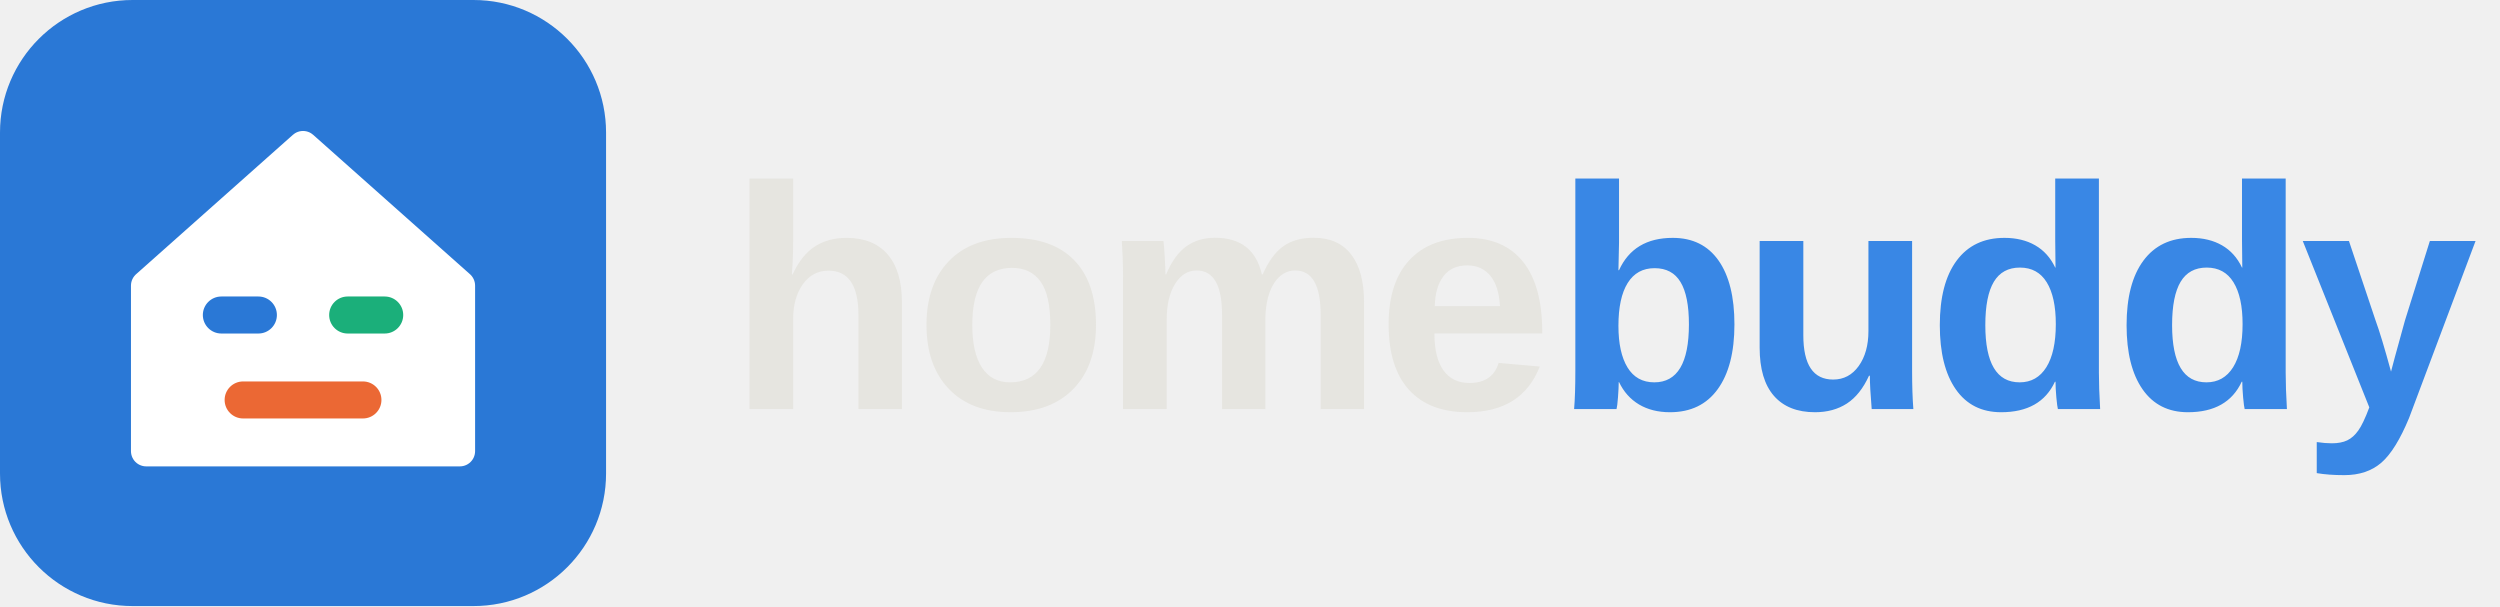
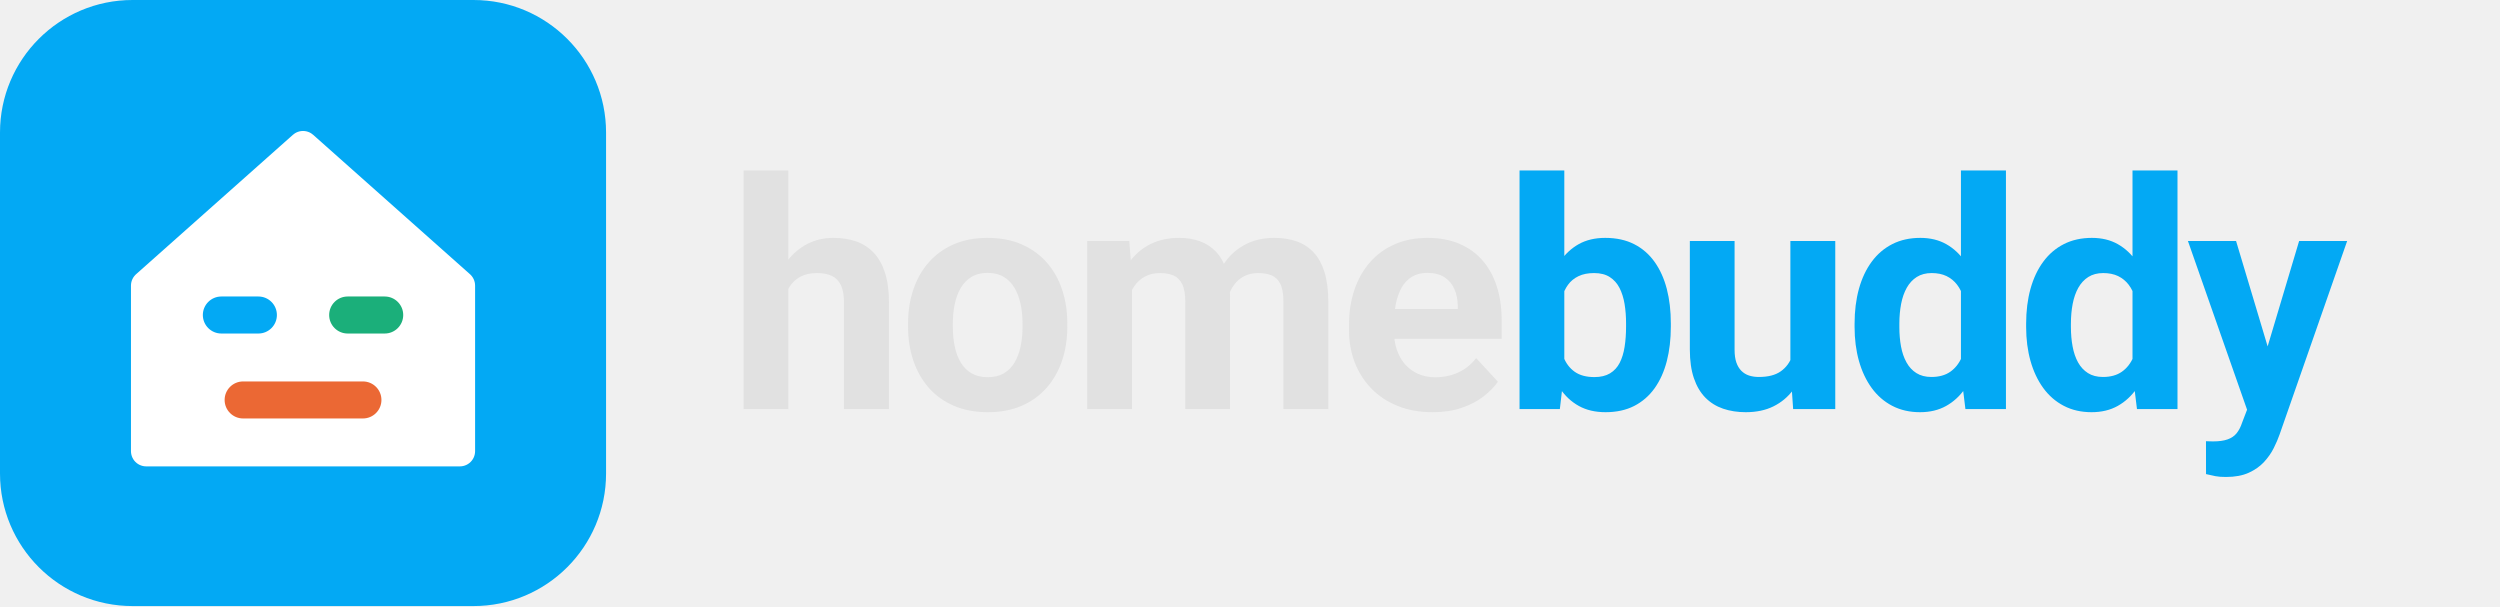
<svg xmlns="http://www.w3.org/2000/svg" viewBox="0 0 660 160" width="660" height="160">
  <svg viewBox="0 0 512 512" width="160" height="160">
-     <rect width="512" height="512" rx="112" fill="#2a78d6" />
+     <rect width="512" height="512" rx="112" fill="#03a9f4" />
    <g transform="translate(256 256) scale(0.92) translate(-256 -256)">
      <path d="M256 112 L400 240 V392 H112 V240 Z" fill="#fff" stroke="#fff" stroke-width="28" stroke-linejoin="round" />
-       <rect x="164" y="250" width="68" height="34" rx="17" fill="#2a78d6" />
+       <rect x="164" y="250" width="68" height="34" rx="17" fill="#03a9f4" />
      <rect x="280" y="250" width="68" height="34" rx="17" fill="#1baf7a" />
      <rect x="184" y="328" width="144" height="34" rx="17" fill="#eb6834" />
    </g>
  </svg>
-   <text x="192" y="108" font-family="'Segoe UI', system-ui, -apple-system, 'Helvetica Neue', Arial, sans-serif" font-size="84" font-weight="700" letter-spacing="-2" fill="#e6e5e0">home<tspan fill="#3987e5">buddy</tspan>
-   </text>
+   <g aria-label="homebuddy">
+     <path fill="#e1e1e1" d="M208.12 45V108H196.31V45ZM206.43 84.24 203.22 84.26Q203.23 79.62 204.43 75.7Q205.63 71.78 207.84 68.89Q210.06 65.99 213.15 64.39Q216.24 62.8 220.01 62.8Q223.29 62.8 225.99 63.72Q228.68 64.65 230.63 66.69Q232.58 68.73 233.63 71.99Q234.69 75.25 234.69 79.95V108H222.81V79.87Q222.81 76.91 221.96 75.21Q221.12 73.52 219.54 72.8Q217.96 72.09 215.67 72.09Q213.12 72.09 211.34 73.03Q209.57 73.97 208.49 75.63Q207.41 77.29 206.92 79.49Q206.43 81.69 206.43 84.24Z M239.73 86.27V85.39Q239.73 80.53 241.13 76.41Q242.52 72.29 245.2 69.25Q247.88 66.21 251.78 64.5Q255.68 62.8 260.71 62.8Q265.77 62.8 269.69 64.5Q273.61 66.21 276.3 69.25Q278.99 72.29 280.38 76.41Q281.77 80.53 281.77 85.39V86.27Q281.77 91.1 280.38 95.22Q278.99 99.33 276.3 102.39Q273.61 105.44 269.72 107.13Q265.83 108.82 260.79 108.82Q255.75 108.82 251.82 107.13Q247.9 105.44 245.21 102.39Q242.52 99.33 241.13 95.22Q239.73 91.1 239.73 86.27ZM251.55 85.39V86.27Q251.55 89.04 252.05 91.46Q252.55 93.88 253.64 95.7Q254.73 97.53 256.5 98.56Q258.27 99.58 260.79 99.58Q263.27 99.58 265.01 98.56Q266.76 97.53 267.85 95.7Q268.93 93.88 269.44 91.46Q269.95 89.04 269.95 86.27V85.39Q269.95 82.69 269.44 80.28Q268.93 77.88 267.84 76.02Q266.75 74.16 264.99 73.1Q263.23 72.04 260.71 72.04Q258.23 72.04 256.48 73.1Q254.73 74.16 253.64 76.02Q252.55 77.88 252.05 80.28Q251.55 82.69 251.55 85.39Z M298.85 72.83V108H287.02V63.62H298.13ZM297.2 84.24 293.93 84.26Q293.94 79.62 295.06 75.7Q296.18 71.78 298.38 68.89Q300.58 65.99 303.82 64.39Q307.06 62.8 311.32 62.8Q314.3 62.8 316.76 63.68Q319.22 64.56 321 66.44Q322.79 68.31 323.76 71.28Q324.73 74.24 324.73 78.4V108H312.92V79.71Q312.92 76.67 312.11 75.03Q311.3 73.38 309.81 72.73Q308.32 72.09 306.22 72.09Q303.92 72.09 302.22 73.03Q300.52 73.97 299.4 75.63Q298.28 77.29 297.74 79.49Q297.2 81.69 297.2 84.24ZM323.65 82.89 319.4 83.45Q319.41 79.1 320.5 75.35Q321.58 71.6 323.73 68.78Q325.89 65.96 329.08 64.38Q332.28 62.8 336.48 62.8Q339.69 62.8 342.3 63.72Q344.92 64.63 346.78 66.62Q348.65 68.61 349.66 71.83Q350.67 75.04 350.67 79.67V108H338.82V79.65Q338.82 76.58 338.01 74.95Q337.2 73.33 335.72 72.71Q334.23 72.09 332.18 72.09Q330.04 72.09 328.44 72.92Q326.85 73.76 325.77 75.23Q324.7 76.7 324.17 78.65Q323.65 80.61 323.65 82.89Z M378.23 108.82Q373.06 108.82 368.96 107.16Q364.86 105.5 362.01 102.54Q359.16 99.59 357.65 95.68Q356.15 91.77 356.15 87.31V85.7Q356.15 80.65 357.58 76.46Q359.01 72.27 361.7 69.21Q364.4 66.14 368.24 64.47Q372.09 62.8 376.91 62.8Q381.64 62.8 385.28 64.36Q388.93 65.92 391.41 68.78Q393.89 71.64 395.16 75.64Q396.44 79.64 396.44 84.54V89.44H361.19V81.58H384.85V80.68Q384.82 78.22 383.94 76.27Q383.07 74.31 381.31 73.17Q379.55 72.04 376.82 72.04Q374.46 72.04 372.78 73.05Q371.09 74.07 370.04 75.91Q369 77.75 368.5 80.25Q368 82.74 368 85.7V87.31Q368 90 368.74 92.25Q369.48 94.51 370.91 96.14Q372.33 97.77 374.36 98.69Q376.38 99.6 378.97 99.6Q382.18 99.6 384.94 98.35Q387.71 97.09 389.71 94.54L395.45 100.78Q394.07 102.78 391.67 104.64Q389.28 106.5 385.9 107.66Q382.53 108.82 378.23 108.82Z" />
+     <path fill="#03a9f4" d="M401.16 45H412.98V97.83L411.8 108H401.16ZM441.1 85.36V86.22Q441.1 91.2 440.04 95.33Q438.97 99.47 436.82 102.49Q434.66 105.51 431.43 107.17Q428.2 108.82 423.86 108.82Q419.78 108.82 416.81 107.17Q413.84 105.52 411.83 102.53Q409.82 99.55 408.6 95.53Q407.38 91.51 406.75 86.77V84.85Q407.38 80.13 408.6 76.11Q409.82 72.08 411.83 69.09Q413.84 66.1 416.79 64.45Q419.74 62.8 423.78 62.8Q428.16 62.8 431.42 64.46Q434.67 66.12 436.82 69.15Q438.97 72.17 440.04 76.29Q441.1 80.41 441.1 85.36ZM429.28 86.22V85.36Q429.28 82.65 428.89 80.26Q428.49 77.87 427.56 76.03Q426.62 74.2 424.99 73.15Q423.36 72.09 420.84 72.09Q418.41 72.09 416.72 72.91Q415.02 73.72 413.95 75.19Q412.88 76.66 412.33 78.69Q411.78 80.72 411.66 83.14V88.52Q411.82 91.75 412.77 94.25Q413.73 96.74 415.71 98.14Q417.69 99.55 420.92 99.55Q423.41 99.55 425.05 98.56Q426.69 97.57 427.61 95.77Q428.52 93.98 428.9 91.54Q429.28 89.1 429.28 86.22Z M472.66 97.38V63.62H484.51V108H473.39ZM474.01 88.26 477.47 88.17Q477.47 92.63 476.45 96.41Q475.43 100.19 473.37 102.97Q471.3 105.74 468.19 107.28Q465.08 108.82 460.87 108.82Q457.61 108.82 454.89 107.89Q452.18 106.96 450.22 104.98Q448.27 103 447.19 99.85Q446.12 96.71 446.12 92.31V63.62H457.93V92.39Q457.93 94.35 458.4 95.7Q458.87 97.05 459.72 97.9Q460.57 98.75 461.74 99.14Q462.92 99.52 464.34 99.52Q468.02 99.52 470.12 98.03Q472.23 96.54 473.12 93.98Q474.01 91.43 474.01 88.26Z M517.69 98.33V45H529.57V108H518.87ZM489.61 86.33V85.47Q489.61 80.41 490.76 76.25Q491.92 72.08 494.14 69.08Q496.36 66.07 499.59 64.43Q502.82 62.8 506.97 62.8Q510.87 62.8 513.8 64.45Q516.73 66.1 518.8 69.11Q520.87 72.11 522.14 76.19Q523.41 80.27 524.02 85.1V87.02Q523.43 91.65 522.15 95.61Q520.87 99.58 518.8 102.55Q516.73 105.52 513.78 107.17Q510.83 108.82 506.89 108.82Q502.77 108.82 499.55 107.14Q496.33 105.46 494.12 102.42Q491.92 99.39 490.76 95.28Q489.61 91.17 489.61 86.33ZM501.43 85.47V86.33Q501.43 89.1 501.87 91.48Q502.31 93.87 503.32 95.68Q504.32 97.49 505.94 98.5Q507.56 99.52 509.88 99.52Q512.91 99.52 514.88 98.14Q516.84 96.76 517.89 94.33Q518.94 91.9 519.12 88.77V83.39Q519.01 80.83 518.41 78.74Q517.81 76.66 516.68 75.18Q515.56 73.7 513.89 72.89Q512.23 72.09 509.97 72.09Q507.66 72.09 506.03 73.12Q504.41 74.15 503.39 75.96Q502.37 77.78 501.9 80.21Q501.43 82.65 501.43 85.47Z M562.98 98.33V45H574.86V108H564.16ZM534.9 86.33V85.47Q534.9 80.41 536.05 76.25Q537.21 72.08 539.43 69.08Q541.65 66.07 544.88 64.43Q548.11 62.8 552.26 62.8Q556.17 62.8 559.09 64.45Q562.02 66.1 564.09 69.11Q566.16 72.11 567.43 76.19Q568.71 80.27 569.31 85.1V87.02Q568.72 91.65 567.44 95.61Q566.16 99.58 564.09 102.55Q562.02 105.52 559.07 107.17Q556.12 108.82 552.18 108.82Q548.06 108.82 544.84 107.14Q541.62 105.46 539.41 102.42Q537.21 99.39 536.05 95.28Q534.9 91.17 534.9 86.33ZM546.72 85.47V86.33Q546.72 89.1 547.17 91.48Q547.61 93.87 548.61 95.68Q549.62 97.49 551.23 98.5Q552.85 99.52 555.18 99.52Q558.2 99.52 560.17 98.14Q562.13 96.76 563.18 94.33Q564.23 91.9 564.41 88.77V83.39Q564.3 80.83 563.7 78.74Q563.1 76.66 561.98 75.18Q560.85 73.7 559.19 72.89Q557.52 72.09 555.26 72.09Q552.95 72.09 551.32 73.12Q549.7 74.15 548.68 75.96Q547.66 77.78 547.19 80.21Q546.72 82.65 546.72 85.47Z M595.21 102.99 606.97 63.62H619.65L601.82 114.68Q601.24 116.35 600.27 118.29Q599.31 120.22 597.7 121.97Q596.08 123.72 593.64 124.82Q591.19 125.92 587.66 125.92Q586.01 125.92 584.93 125.72Q583.86 125.52 582.39 125.16L582.38 116.48Q582.85 116.49 583.34 116.51Q583.84 116.53 584.26 116.53Q586.6 116.53 588.08 116Q589.57 115.48 590.46 114.39Q591.35 113.29 591.92 111.57ZM590.32 63.62 599.95 95.77 601.62 108.27 593.58 109.17 577.61 63.62Z" />
+   </g>
</svg>
